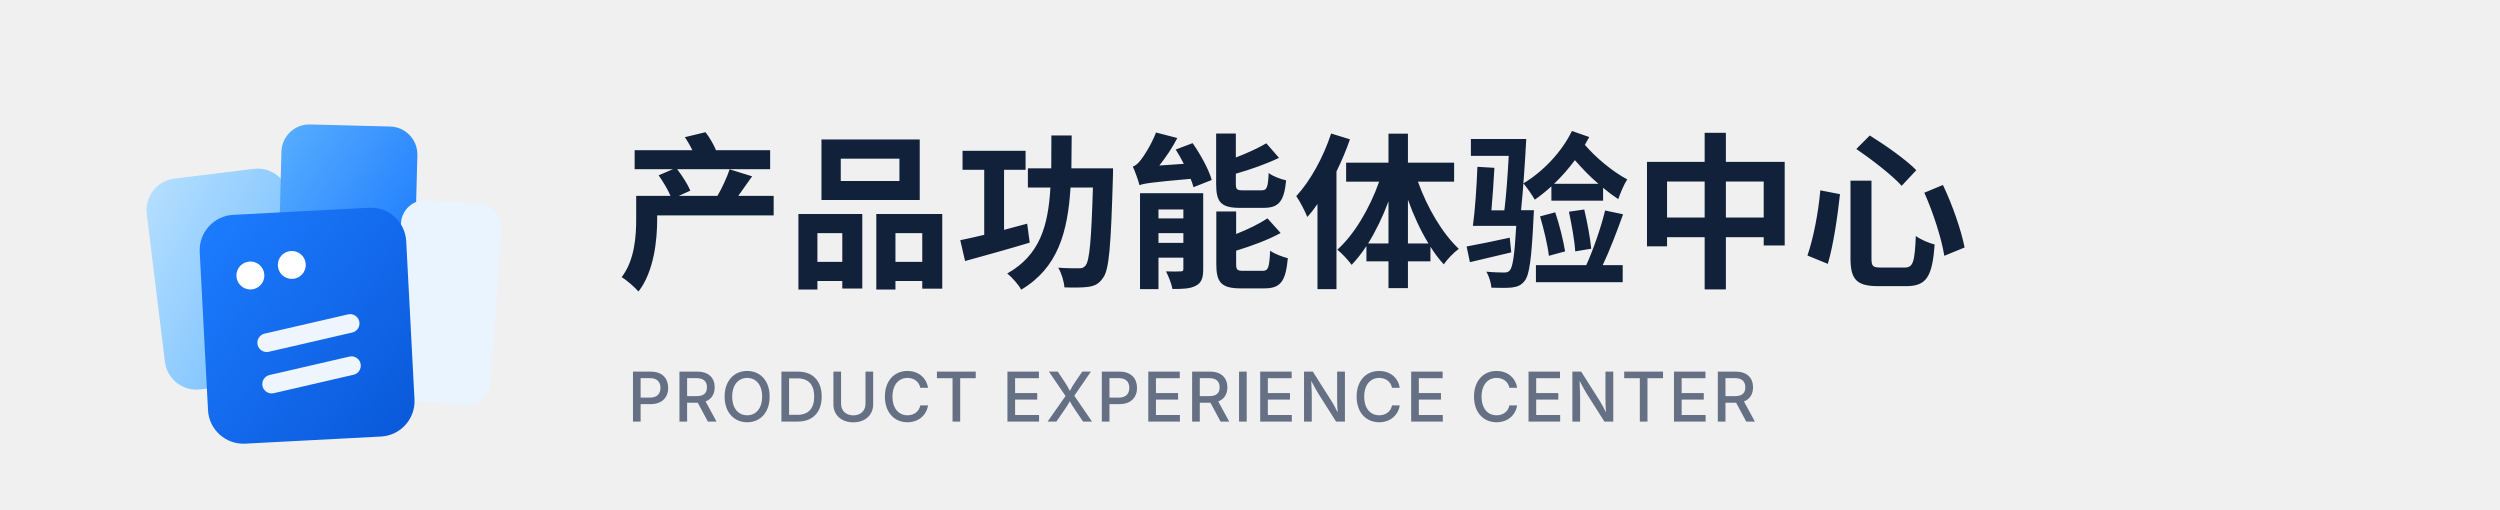
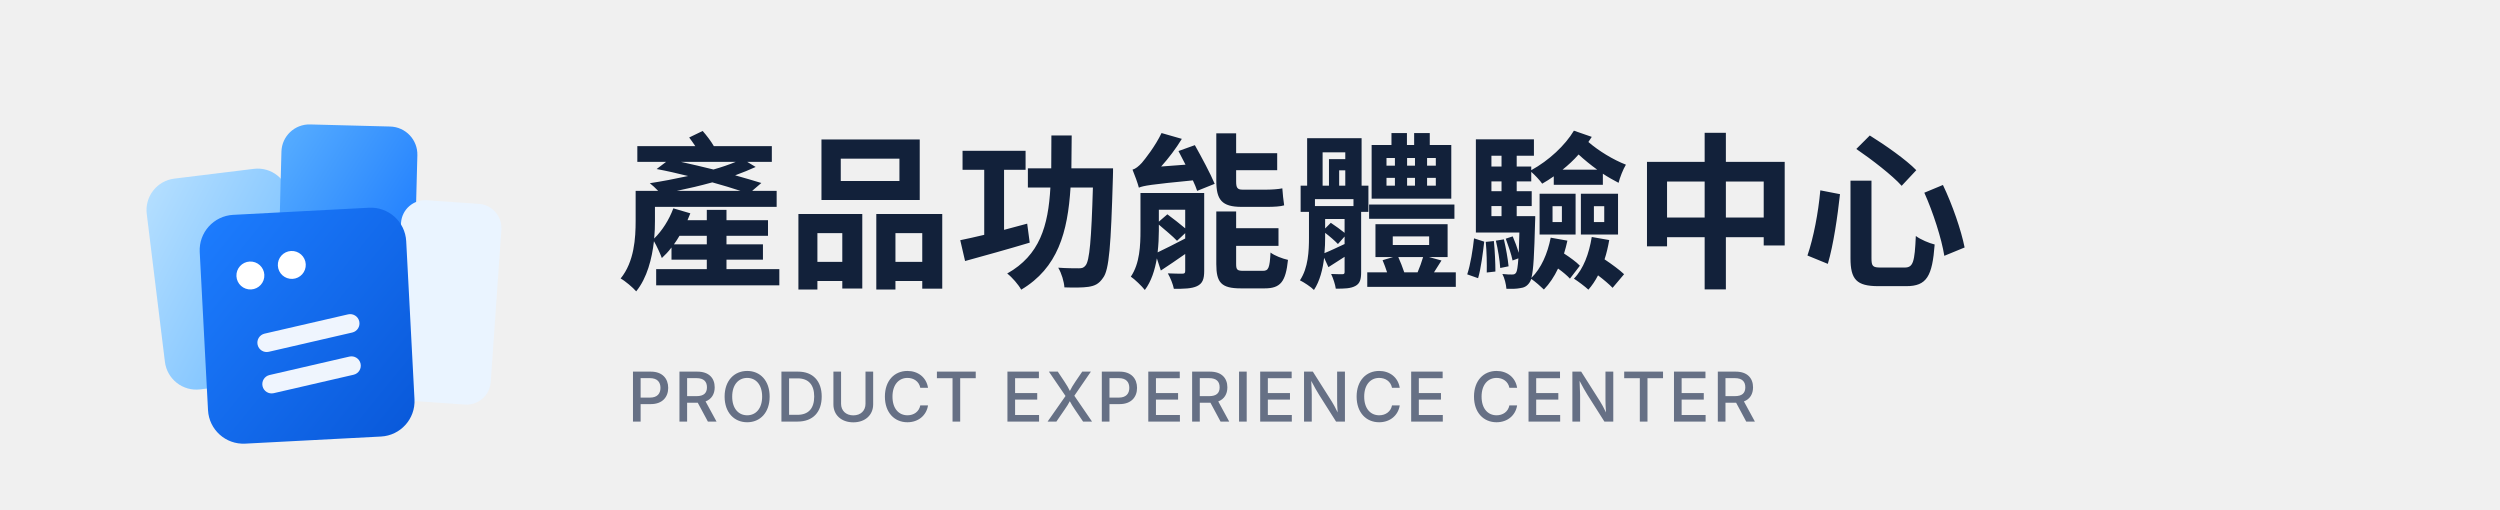
<svg xmlns="http://www.w3.org/2000/svg" width="510" height="104" viewBox="0 0 510 104">
  <defs>
    <linearGradient id="gFront" x1="0" y1="0" x2="1" y2="1">
      <stop offset="0" stop-color="#1D7DFF" />
      <stop offset="1" stop-color="#0958D9" />
    </linearGradient>
    <linearGradient id="gBack" x1="0" y1="0" x2="1" y2="1">
      <stop offset="0" stop-color="#58AEFF" />
      <stop offset="1" stop-color="#0D6EFD" />
    </linearGradient>
    <linearGradient id="gSky" x1="0" y1="0" x2="1" y2="1">
      <stop offset="0" stop-color="#B7E0FF" />
      <stop offset="1" stop-color="#69B8FF" />
    </linearGradient>
    <filter id="softShadow" x="-30%" y="-30%" width="160%" height="160%">
      <feDropShadow dx="0" dy="10" stdDeviation="12" flood-color="#0D6EFD" flood-opacity="0.18" />
    </filter>
  </defs>
  <g transform="translate(18 14) scale(0.19)">
    <rect x="72" y="112" width="154" height="228" rx="34" fill="url(#gSky)" transform="rotate(-7 149 226)" />
    <rect x="205" y="61" width="146" height="244" rx="30" fill="url(#gBack)" transform="rotate(1.5 278 183)" />
    <rect x="330" y="143" width="108" height="216" rx="26" fill="#EAF4FF" transform="rotate(4 384 251)" />
    <rect x="124" y="153" width="222" height="246" rx="38" fill="url(#gFront)" transform="rotate(-3 235 276)" />
    <g transform="rotate(-3 235 276)" fill="#FFFFFF">
      <circle cx="177" cy="219" r="15" />
      <circle cx="222" cy="210" r="15" />
      <rect x="180" y="274" width="112" height="20" rx="10" transform="rotate(-10 236 284)" opacity="0.93" />
      <rect x="183" y="319" width="108" height="20" rx="10" transform="rotate(-10 237 329)" opacity="0.93" />
    </g>
  </g>
-   <text x="126" y="56" font-family="Noto Sans CJK SC, Microsoft YaHei, sans-serif" font-size="34" font-weight="700" fill="#12213A" letter-spacing="0.5">产品功能体验中心</text>
+   <text x="126" y="56" font-family="Noto Sans CJK TC, Microsoft YaHei, sans-serif" font-size="34" font-weight="700" fill="#12213A" letter-spacing="0.5">產品功能體驗中心</text>
  <text x="128" y="86" font-family="Inter, Arial, sans-serif" font-size="14" font-weight="500" fill="#667085" letter-spacing="0.5">PRODUCT EXPERIENCE CENTER</text>
</svg>
